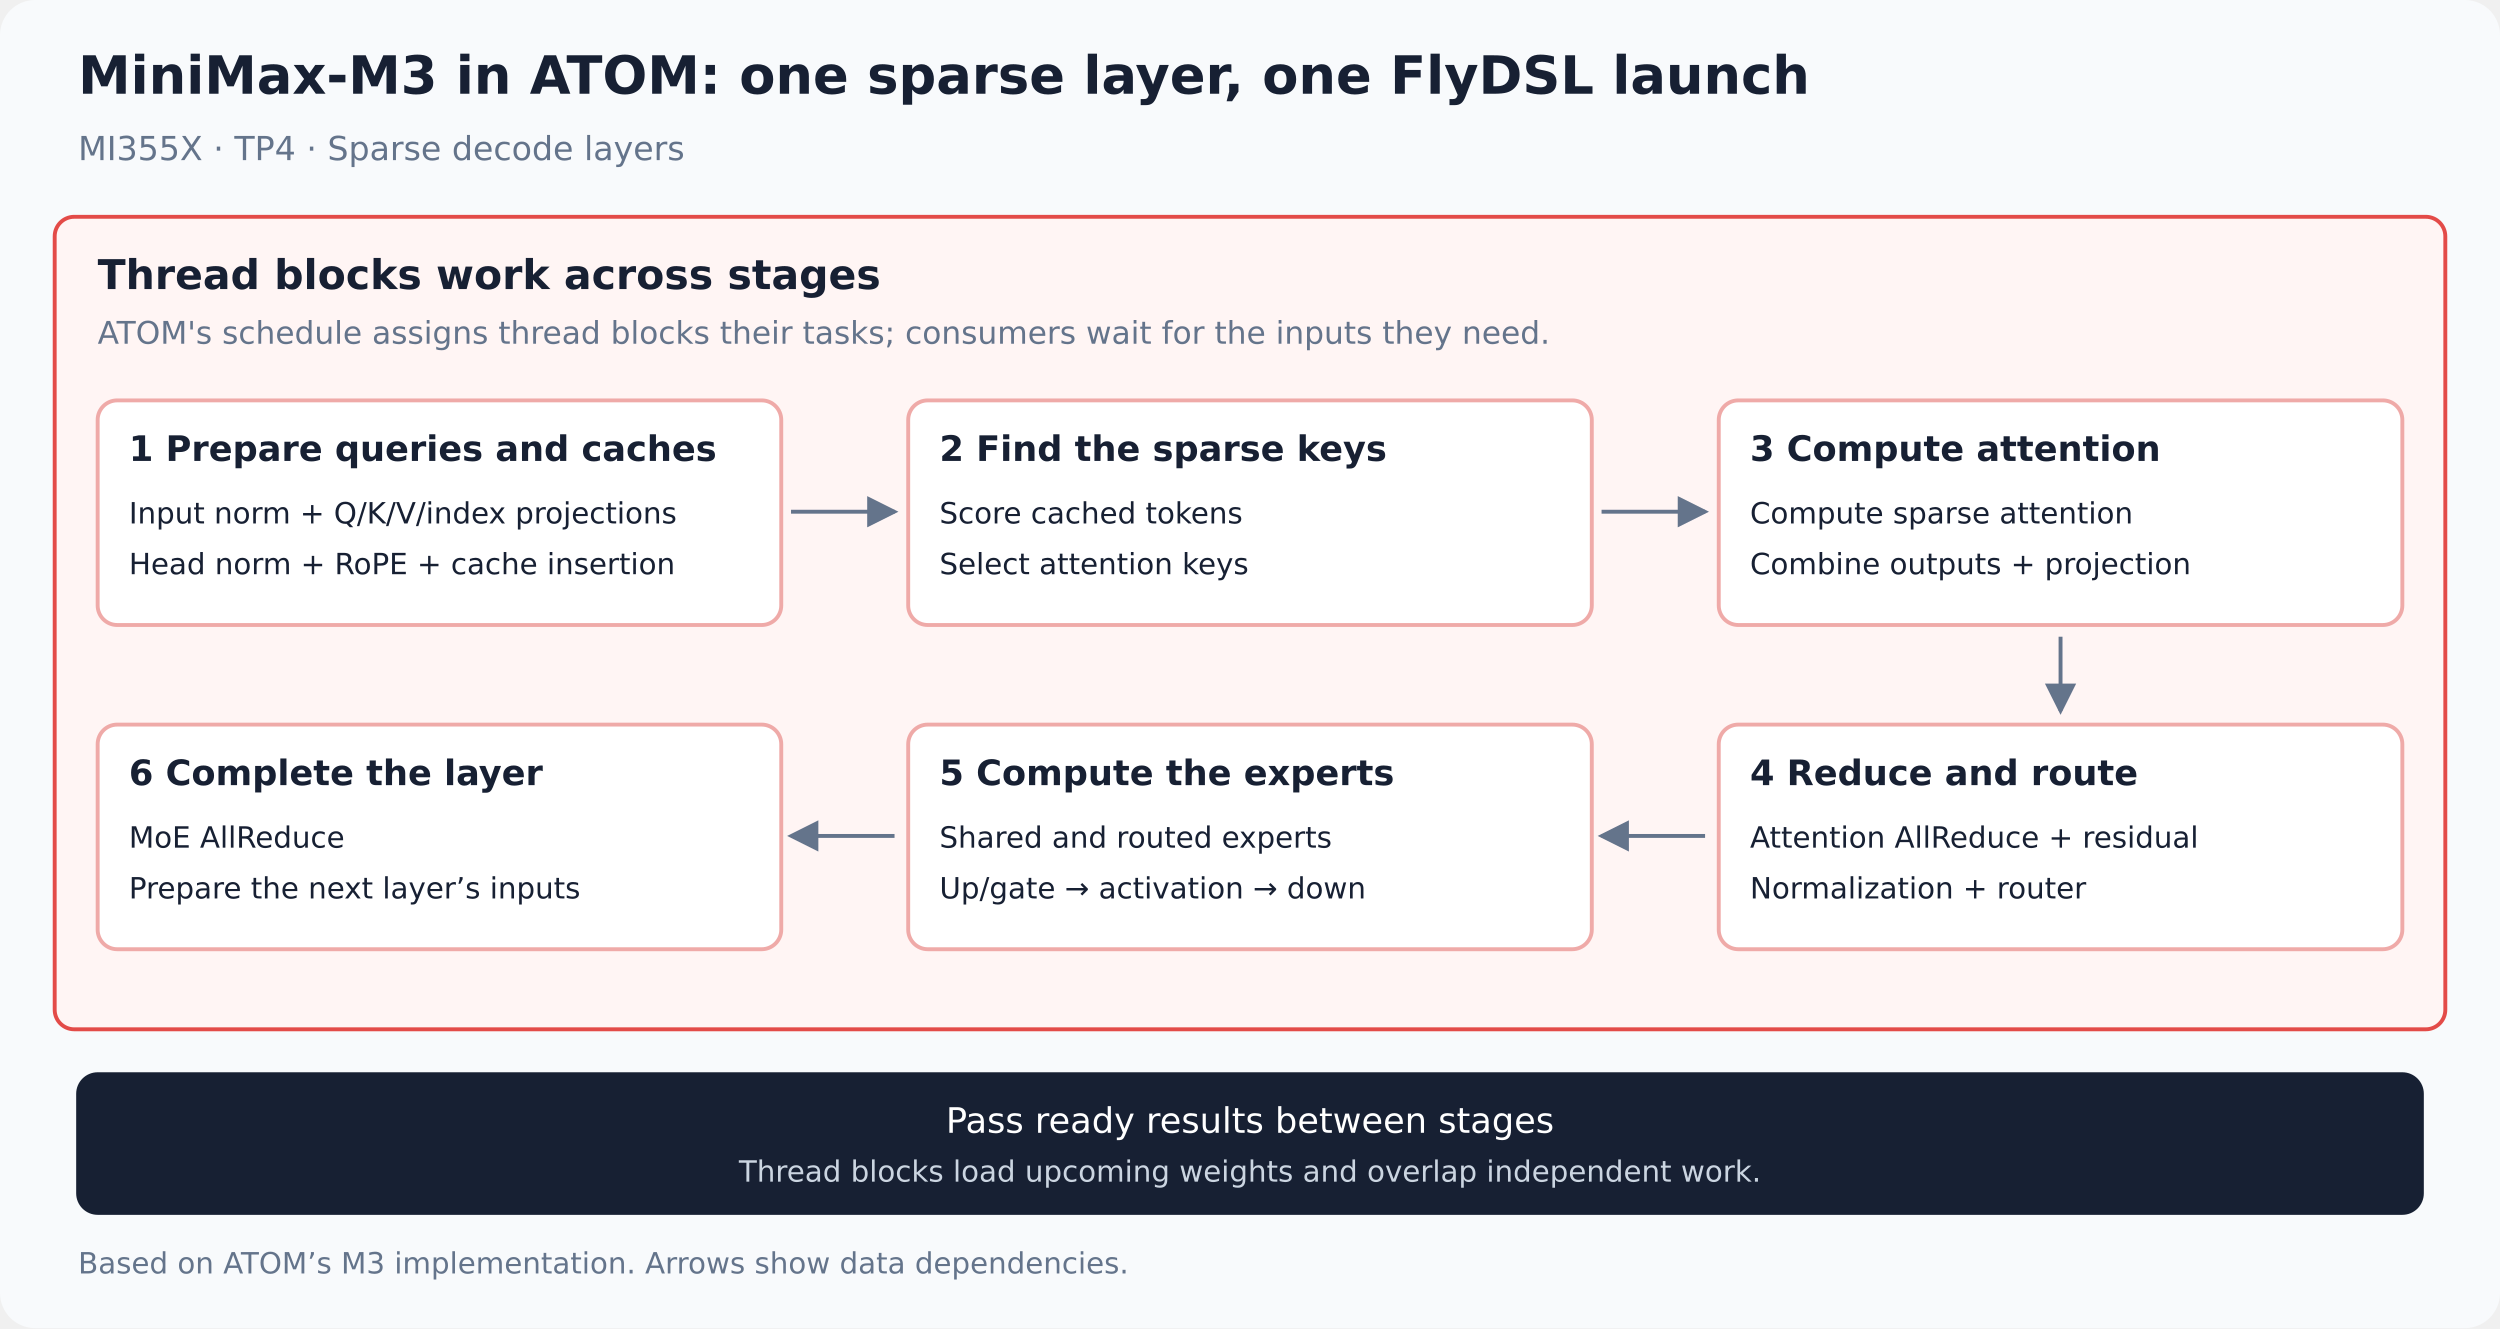
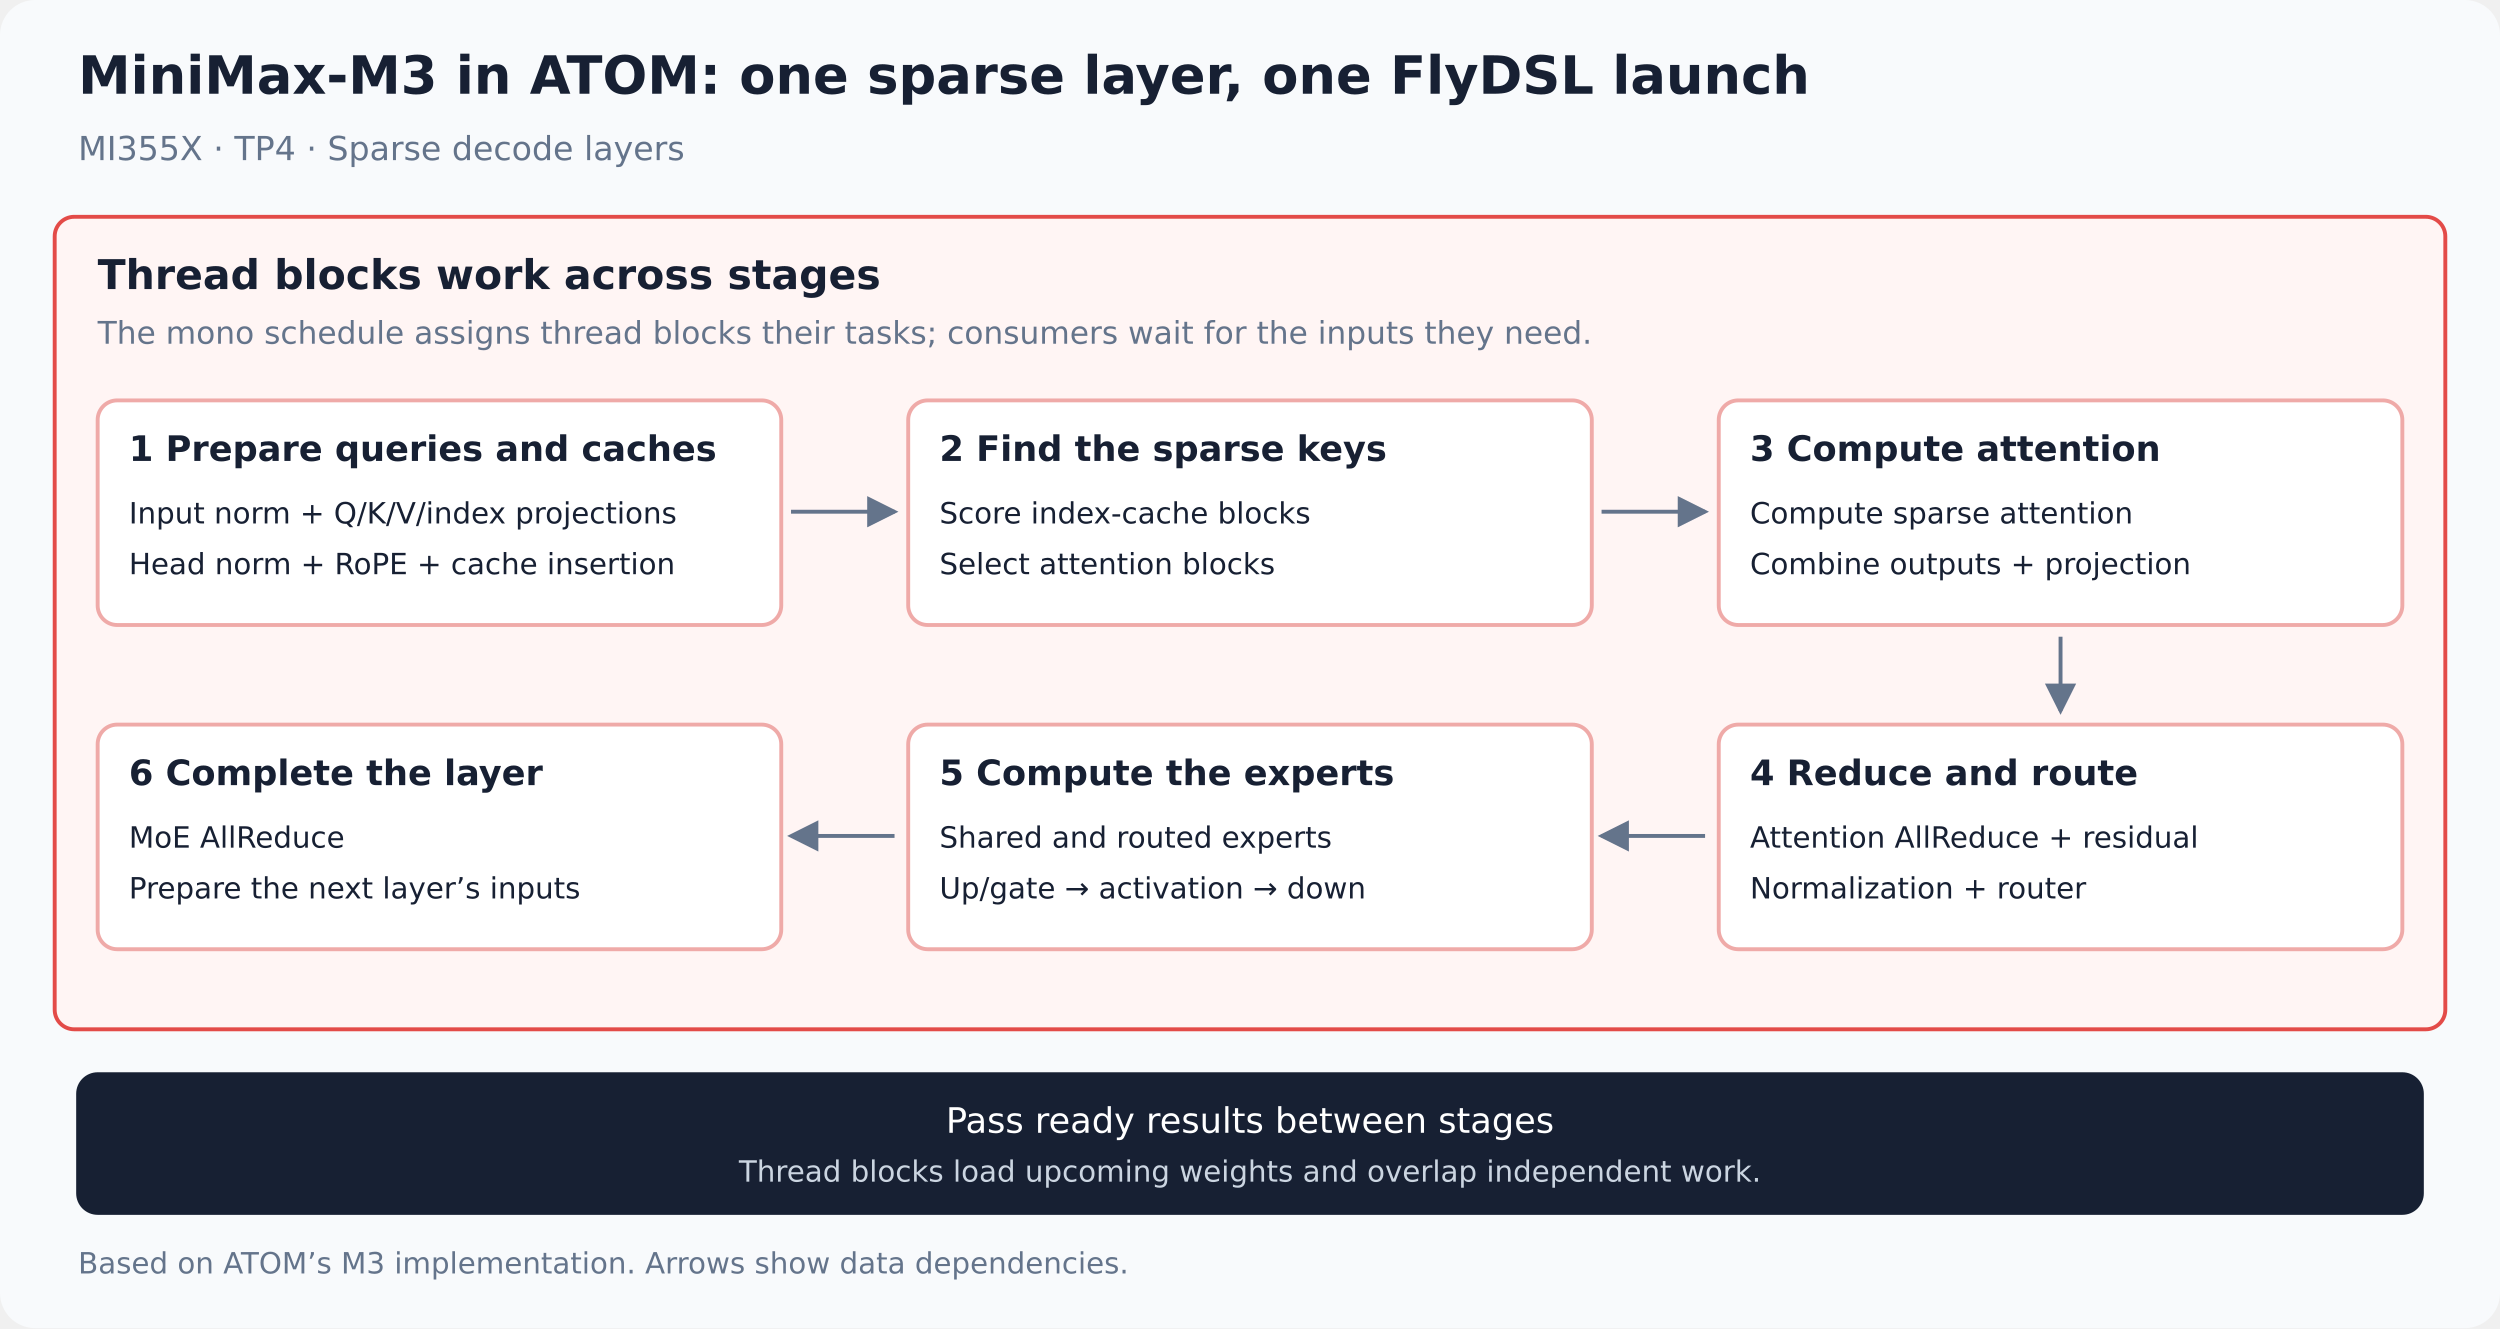
<svg xmlns="http://www.w3.org/2000/svg" width="1280" height="680" viewBox="0 0 1280 680" role="img" aria-labelledby="title desc">
  <defs>
    <marker id="arrow" markerWidth="8" markerHeight="8" refX="7" refY="4" orient="auto">
      <path d="M0 0 L8 4 L0 8" fill="#64748b" />
    </marker>
  </defs>
  <rect width="1280" height="680" rx="18" fill="#f8fafc" />
  <g font-family="DejaVu Sans,Arial,sans-serif" fill="#172033">
    <text x="40" y="48" font-size="27" font-weight="700" fill="#172033" text-anchor="start">MiniMax-M3 in ATOM: one sparse layer, one FlyDSL launch</text>
    <text x="40" y="82" font-size="17" font-weight="400" fill="#64748b" text-anchor="start">MI355X · TP4 · Sparse decode layers</text>
    <rect x="28" y="111" width="1224" height="416" rx="10" fill="#fff5f4" stroke="#e34b48" stroke-width="2" />
    <text x="50" y="148" font-size="21" font-weight="700" fill="#172033" text-anchor="start">Thread blocks work across stages</text>
-     <text x="50" y="176" font-size="16" font-weight="400" fill="#64748b" text-anchor="start">ATOM's schedule assigns thread blocks their tasks; consumers wait for the inputs they need.</text>
+     <text x="50" y="176" font-size="16" font-weight="400" fill="#64748b" text-anchor="start">The mono schedule assigns thread blocks their tasks; consumers wait for the inputs they need.</text>
    <rect x="50" y="205" width="350" height="115" rx="10" fill="white" stroke="#efaaa8" stroke-width="2" />
    <text x="66" y="236" font-size="18" font-weight="700" fill="#172033" text-anchor="start">1  Prepare queries and caches</text>
    <text x="66" y="268" font-size="15" font-weight="400" fill="#172033" text-anchor="start">Input norm + Q/K/V/index projections</text>
    <text x="66" y="294" font-size="15" font-weight="400" fill="#172033" text-anchor="start">Head norm + RoPE + cache insertion</text>
    <rect x="465" y="205" width="350" height="115" rx="10" fill="white" stroke="#efaaa8" stroke-width="2" />
    <text x="481" y="236" font-size="18" font-weight="700" fill="#172033" text-anchor="start">2  Find the sparse keys</text>
-     <text x="481" y="268" font-size="15" font-weight="400" fill="#172033" text-anchor="start">Score cached tokens</text>
-     <text x="481" y="294" font-size="15" font-weight="400" fill="#172033" text-anchor="start">Select attention keys</text>
+     <text x="481" y="268" font-size="15" font-weight="400" fill="#172033" text-anchor="start">Score index-cache blocks</text>
+     <text x="481" y="294" font-size="15" font-weight="400" fill="#172033" text-anchor="start">Select attention blocks</text>
    <rect x="880" y="205" width="350" height="115" rx="10" fill="white" stroke="#efaaa8" stroke-width="2" />
    <text x="896" y="236" font-size="18" font-weight="700" fill="#172033" text-anchor="start">3  Compute attention</text>
    <text x="896" y="268" font-size="15" font-weight="400" fill="#172033" text-anchor="start">Compute sparse attention</text>
    <text x="896" y="294" font-size="15" font-weight="400" fill="#172033" text-anchor="start">Combine outputs + projection</text>
    <rect x="880" y="371" width="350" height="115" rx="10" fill="white" stroke="#efaaa8" stroke-width="2" />
    <text x="896" y="402" font-size="18" font-weight="700" fill="#172033" text-anchor="start">4  Reduce and route</text>
    <text x="896" y="434" font-size="15" font-weight="400" fill="#172033" text-anchor="start">Attention AllReduce + residual</text>
    <text x="896" y="460" font-size="15" font-weight="400" fill="#172033" text-anchor="start">Normalization + router</text>
    <rect x="465" y="371" width="350" height="115" rx="10" fill="white" stroke="#efaaa8" stroke-width="2" />
    <text x="481" y="402" font-size="18" font-weight="700" fill="#172033" text-anchor="start">5  Compute the experts</text>
    <text x="481" y="434" font-size="15" font-weight="400" fill="#172033" text-anchor="start">Shared and routed experts</text>
    <text x="481" y="460" font-size="15" font-weight="400" fill="#172033" text-anchor="start">Up/gate → activation → down</text>
    <rect x="50" y="371" width="350" height="115" rx="10" fill="white" stroke="#efaaa8" stroke-width="2" />
    <text x="66" y="402" font-size="18" font-weight="700" fill="#172033" text-anchor="start">6  Complete the layer</text>
    <text x="66" y="434" font-size="15" font-weight="400" fill="#172033" text-anchor="start">MoE AllReduce</text>
    <text x="66" y="460" font-size="15" font-weight="400" fill="#172033" text-anchor="start">Prepare the next layer’s inputs</text>
    <path d="M405 262 H458" fill="none" stroke="#64748b" stroke-width="2" marker-end="url(#arrow)" />
    <path d="M820 262 H873" fill="none" stroke="#64748b" stroke-width="2" marker-end="url(#arrow)" />
    <path d="M1055 326 V364" fill="none" stroke="#64748b" stroke-width="2" marker-end="url(#arrow)" />
    <path d="M873 428 H820" fill="none" stroke="#64748b" stroke-width="2" marker-end="url(#arrow)" />
    <path d="M458 428 H405" fill="none" stroke="#64748b" stroke-width="2" marker-end="url(#arrow)" />
    <rect x="40" y="550" width="1200" height="71" rx="10" fill="#172033" stroke="#172033" stroke-width="2" />
    <text x="640" y="580" font-size="18" font-weight="500" fill="white" text-anchor="middle">Pass ready results between stages</text>
    <text x="640" y="605" font-size="15" font-weight="400" fill="#cbd5e1" text-anchor="middle">Thread blocks load upcoming weights and overlap independent work.</text>
    <text x="40" y="652" font-size="15" font-weight="400" fill="#64748b" text-anchor="start">Based on ATOM’s M3 implementation. Arrows show data dependencies.</text>
  </g>
</svg>
